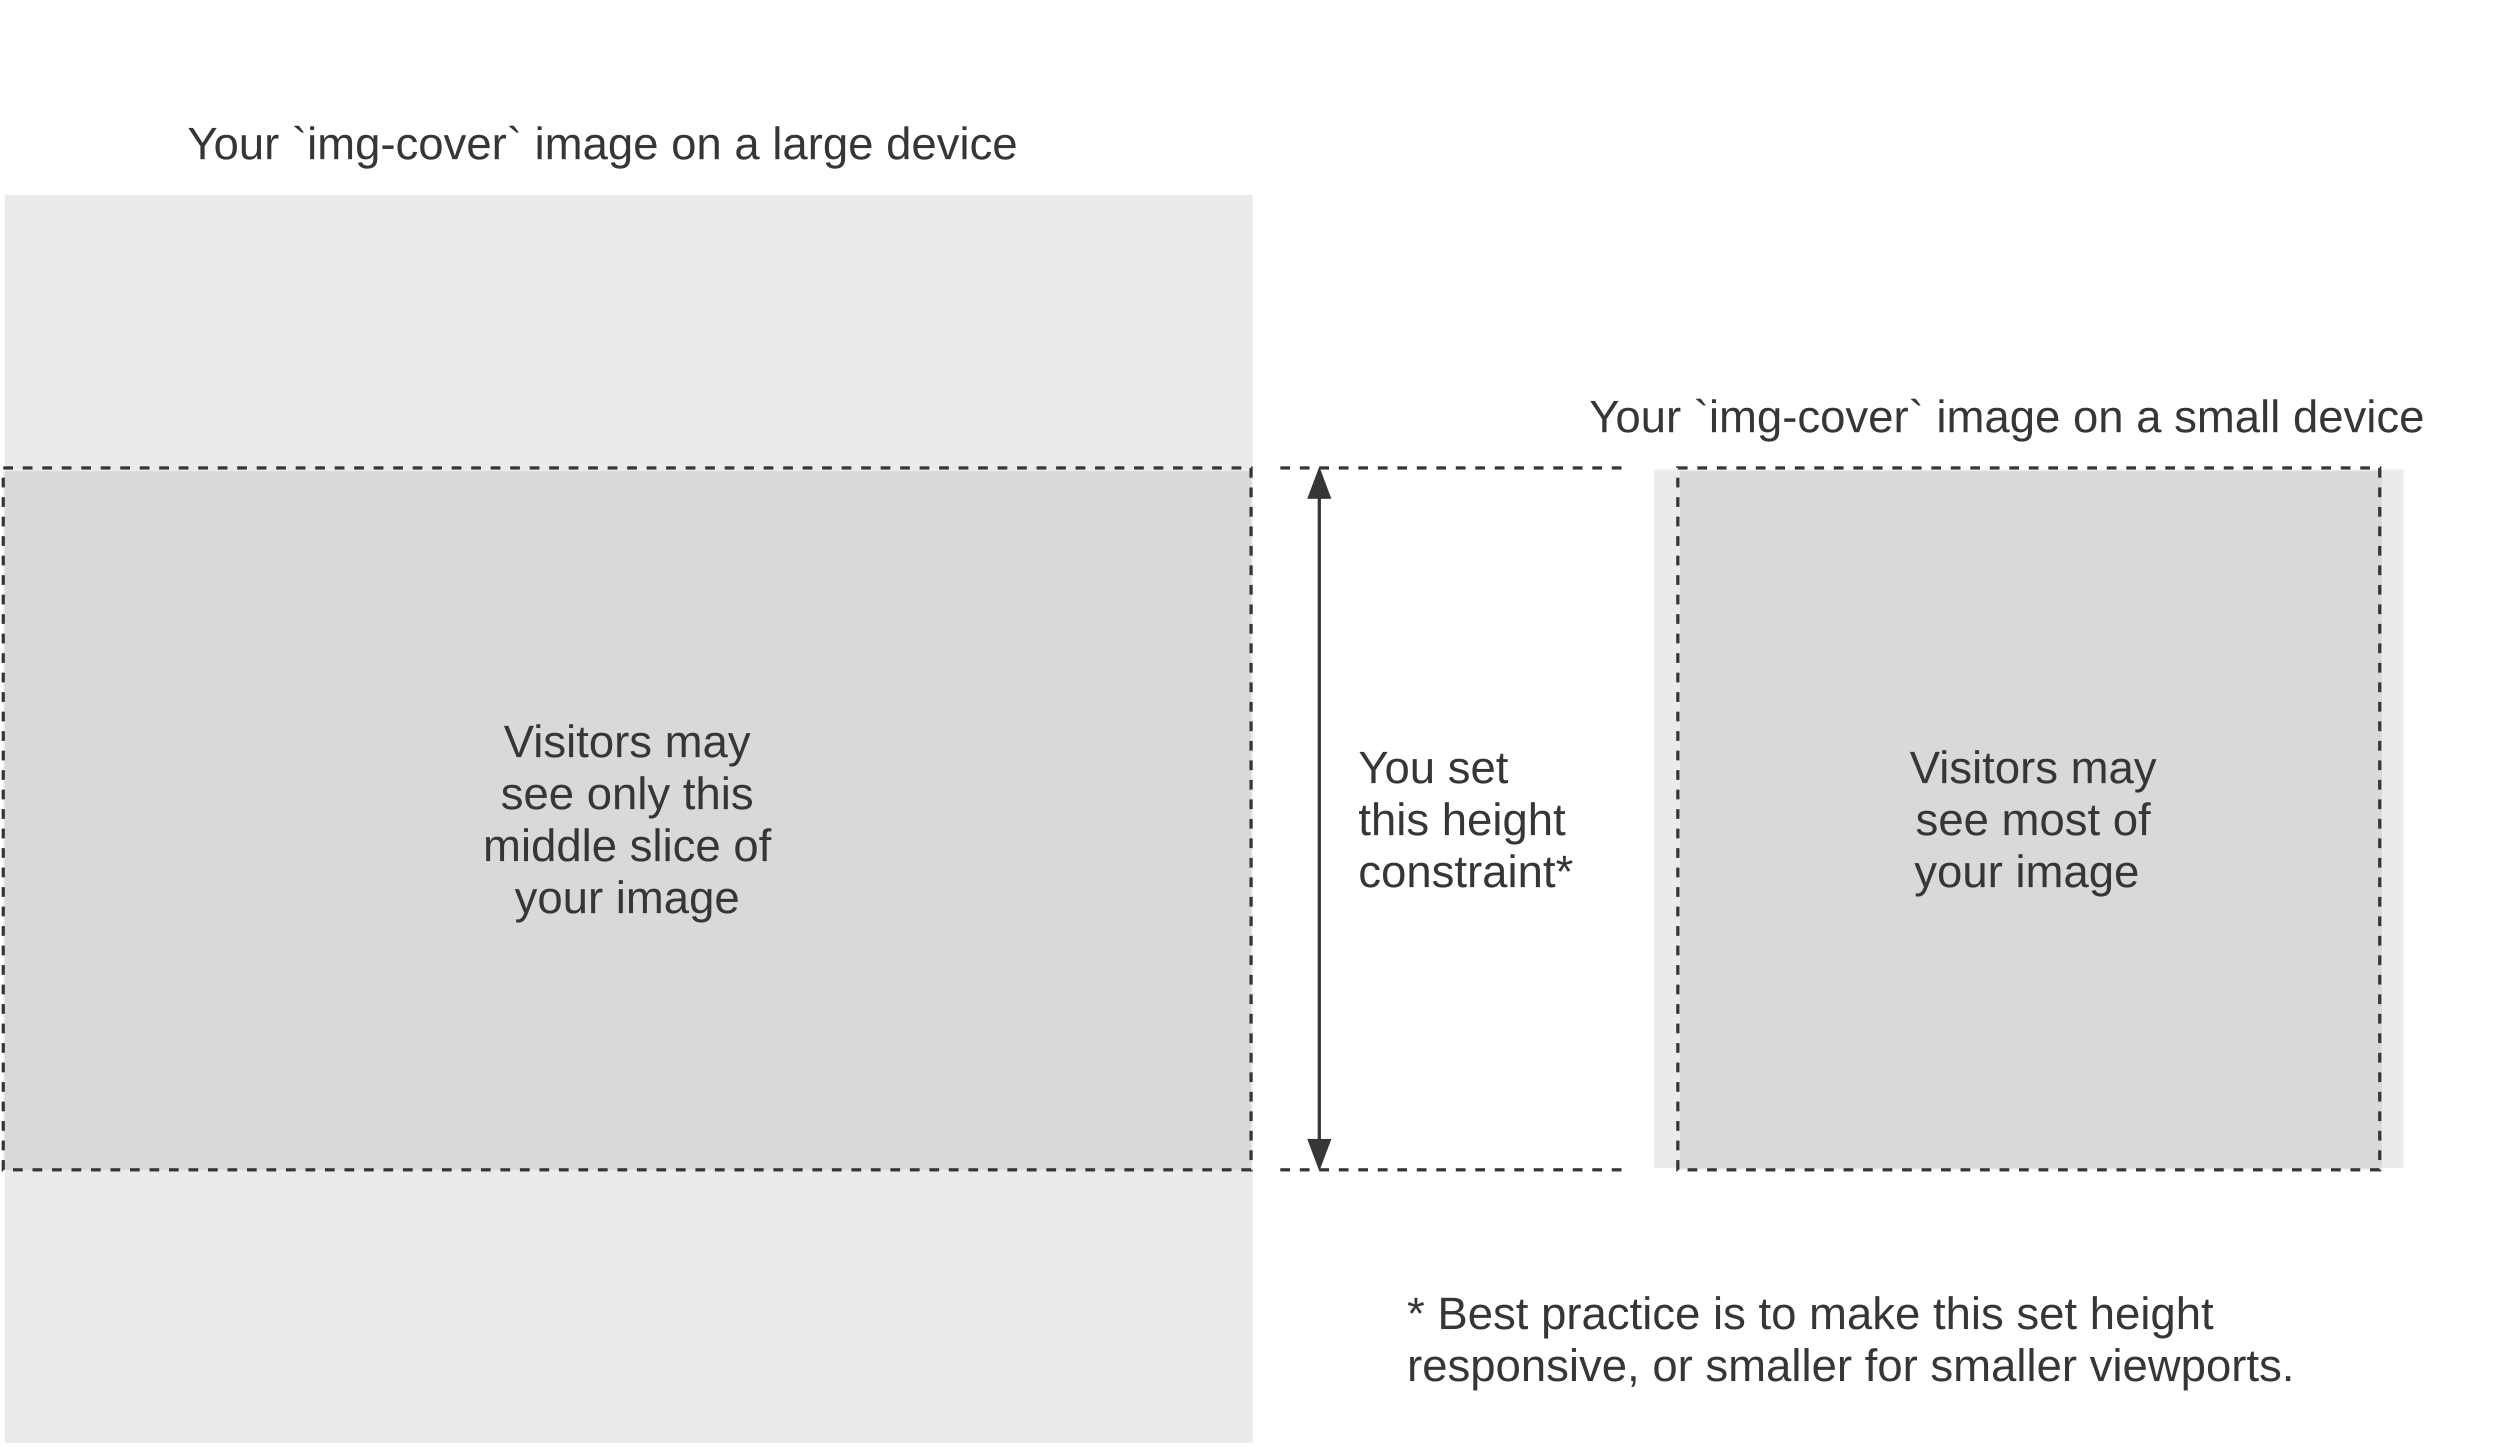
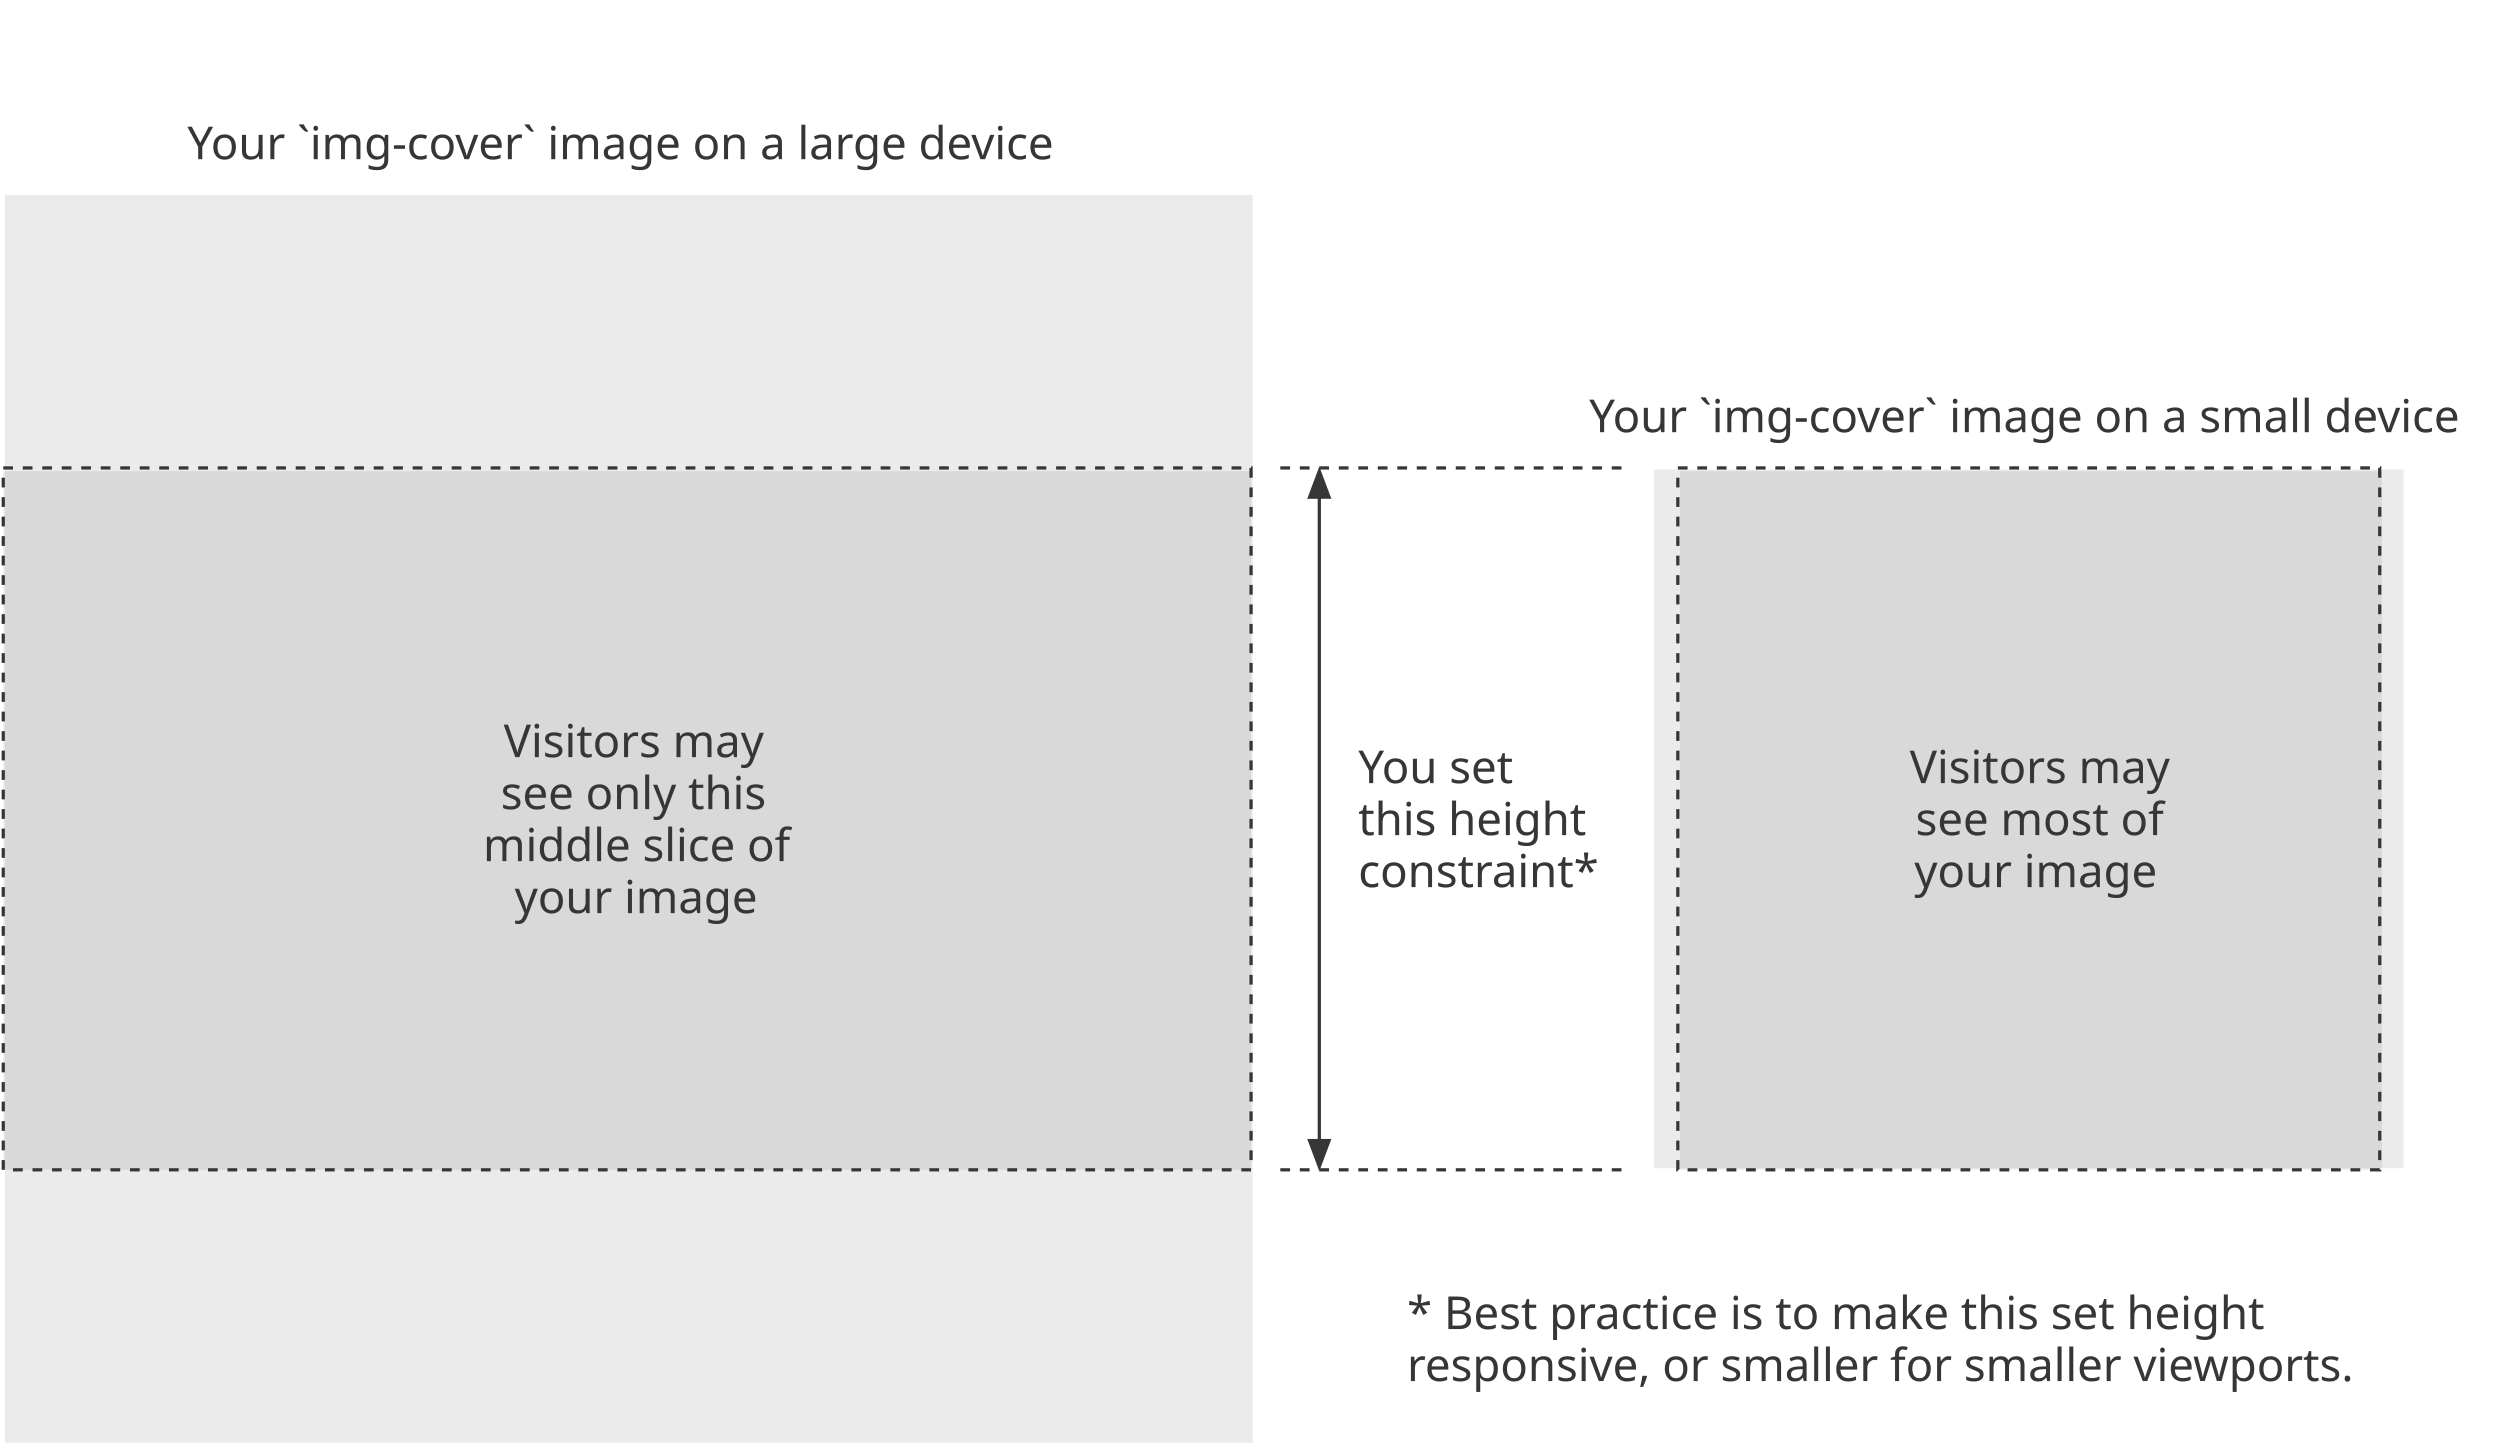
- <svg xmlns="http://www.w3.org/2000/svg" version="1.1" x="0" y="0" width="1538.686" height="890" viewBox="0, 0, 769.343, 445">
-   <style>
-     text {
-       font-family: Arial, sans-serif;
-     }
-   </style>
-   <path d="M1.5,60 L385.5,60 L385.5,444 L1.5,444 L1.5,60 z" fill="#363636" fill-opacity="0.1" />
-   <path d="M739.667,144.5 L739.667,359.5 L509,359.5 L509,144.5 L739.667,144.5 z" fill="#363636" fill-opacity="0.1" />
-   <path d="M733,145 L733,360 L517,360 L517,145 L733,145 z" fill="#363636" fill-opacity="0.1" />
-   <path d="M1,145 L385,145 L385,360 L1,360 L1,145 z" fill="#363636" fill-opacity="0.1" />
-   <path d="M1,144 L385,144 L385,360 L1,360 L1,144 z" fill-opacity="0" stroke="#363636" stroke-width="1" stroke-dasharray="3,3" />
-   <text transform="matrix(1, 0, 0, 1, 193.5, 44.5)">
-     <tspan x="-135.84" y="4.5" font-size="14" fill="#363636">Your `img-cover` image on a large device</tspan>
-   </text>
-   <text transform="matrix(1, 0, 0, 1, 625.671, 128.5)">
-     <tspan x="-136.609" y="4.5" font-size="14" fill="#363636">Your `img-cover` image on a small device</tspan>
-   </text>
-   <g>
-     <path d="M406,351 L406,153" fill-opacity="0" stroke="#363636" stroke-width="1" />
+ <svg xmlns="http://www.w3.org/2000/svg" version="1.1" x="0" y="0" width="1538.686" height="890" viewBox="0, 0, 1538.686, 890">
+   <g id="Layer_1">
+     <path d="M3,120 L771,120 L771,888 L3,888 L3,120 z" fill="#363636" fill-opacity="0.1" />
+     <path d="M1479.334,289 L1479.334,719 L1018,719 L1018,289 L1479.334,289 z" fill="#363636" fill-opacity="0.1" />
+     <path d="M1466,290 L1466,720 L1034,720 L1034,290 L1466,290 z" fill="#363636" fill-opacity="0.1" />
+     <path d="M2,290 L770,290 L770,720 L2,720 L2,290 z" fill="#363636" fill-opacity="0.1" />
+     <path d="M2,288 L770,288 L770,720 L2,720 L2,288 z" fill-opacity="0" stroke="#363636" stroke-width="2" stroke-dasharray="6,6" />
+     <text transform="matrix(2, 0, 0, 2, 371.813, 89)">
+       <tspan x="-128.247" y="4.5" font-family="ArialMT" font-size="14" fill="#363636">Your `img-cover` image on a large device</tspan>
+     </text>
+     <text transform="matrix(2, 0, 0, 2, 1236.155, 257)">
+       <tspan x="-129.016" y="4.5" font-family="ArialMT" font-size="14" fill="#363636">Your `img-cover` image on a small device</tspan>
+     </text>
    <g>
-       <path d="M403,351 L406,359 L409,351 z M409,153 L406,145 L403,153 z" fill="#363636" />
-       <path d="M403,351 L406,359 L409,351 z M409,153 L406,145 L403,153 z" fill-opacity="0" stroke="#363636" stroke-width="1" />
+       <path d="M812,702 L812,306" fill-opacity="0" stroke="#363636" stroke-width="2" />
+       <g>
+         <path d="M806,702 L812,718 L818,702 z M818,306 L812,290 L806,306 z" fill="#363636" />
+         <path d="M806,702 L812,718 L818,702 z M818,306 L812,290 L806,306 z" fill-opacity="0" stroke="#363636" stroke-width="2" />
+       </g>
    </g>
+     <g>
+       <text transform="matrix(2, 0, 0, 2, 883.19, 473)">
+         <tspan x="-23.595" y="4.5" font-family="ArialMT" font-size="14" fill="#363636">You set </tspan>
+       </text>
+       <text transform="matrix(2, 0, 0, 2, 900.82, 505)">
+         <tspan x="-32.41" y="4.5" font-family="ArialMT" font-size="14" fill="#363636">this height </tspan>
+       </text>
+       <text transform="matrix(2, 0, 0, 2, 903.145, 537)">
+         <tspan x="-33.572" y="4.5" font-family="ArialMT" font-size="14" fill="#363636">constraint*</tspan>
+       </text>
+     </g>
+     <path d="M788,288 L1004,288 M788,720 L1004,720" fill-opacity="0" stroke="#363636" stroke-width="2" stroke-dasharray="6,6" />
+     <g>
+       <text transform="matrix(2, 0, 0, 2, 1115.227, 809)">
+         <tspan x="-124.613" y="4.5" font-family="ArialMT" font-size="14" fill="#363636">* Best practice is to make this set height</tspan>
+       </text>
+       <text transform="matrix(2, 0, 0, 2, 1140.082, 841)">
+         <tspan x="-137.041" y="4.5" font-family="ArialMT" font-size="14" fill="#363636">responsive, or smaller for smaller viewports.</tspan>
+       </text>
+     </g>
+     <g>
+       <text transform="matrix(2, 0, 0, 2, 1252.341, 473)">
+         <tspan x="-38.491" y="4.5" font-family="ArialMT" font-size="14" fill="#363636">Visitors may</tspan>
+       </text>
+       <text transform="matrix(2, 0, 0, 2, 1252.341, 505)">
+         <tspan x="-36.683" y="4.5" font-family="ArialMT" font-size="14" fill="#363636">see most of</tspan>
+       </text>
+       <text transform="matrix(2, 0, 0, 2, 1252.343, 537)">
+         <tspan x="-37.072" y="4.5" font-family="ArialMT" font-size="14" fill="#363636"> your image</tspan>
+       </text>
+     </g>
+     <g>
+       <text transform="matrix(2, 0, 0, 2, 386.999, 457)">
+         <tspan x="-38.491" y="4.5" font-family="ArialMT" font-size="14" fill="#363636">Visitors may</tspan>
+       </text>
+       <text transform="matrix(2, 0, 0, 2, 387, 489)">
+         <tspan x="-39.41" y="4.5" font-family="ArialMT" font-size="14" fill="#363636">see only this </tspan>
+       </text>
+       <text transform="matrix(2, 0, 0, 2, 386.999, 521)">
+         <tspan x="-44.852" y="4.5" font-family="ArialMT" font-size="14" fill="#363636">middle slice of </tspan>
+       </text>
+       <text transform="matrix(2, 0, 0, 2, 387.001, 553)">
+         <tspan x="-35.127" y="4.5" font-family="ArialMT" font-size="14" fill="#363636">your image</tspan>
+       </text>
+     </g>
+     <path d="M1032.666,288 L1464.666,288 L1464.666,720 L1032.666,720 L1032.666,288 z" fill-opacity="0" stroke="#363636" stroke-width="2" stroke-dasharray="6,6" />
  </g>
-   <g>
-     <text transform="matrix(1, 0, 0, 1, 441.595, 236.5)">
-       <tspan x="-23.595" y="4.5" font-size="14" fill="#363636">You set </tspan>
-     </text>
-     <text transform="matrix(1, 0, 0, 1, 450.41, 252.5)">
-       <tspan x="-32.41" y="4.5" font-size="14" fill="#363636">this height </tspan>
-     </text>
-     <text transform="matrix(1, 0, 0, 1, 451.572, 268.5)">
-       <tspan x="-33.572" y="4.5" font-size="14" fill="#363636">constraint*</tspan>
-     </text>
-   </g>
-   <path d="M394,144 L502,144 M394,360 L502,360" fill-opacity="0" stroke="#363636" stroke-width="1" stroke-dasharray="3,3" />
-   <g>
-     <text transform="matrix(1, 0, 0, 1, 557.613, 404.5)">
-       <tspan x="-124.613" y="4.5" font-size="14" fill="#363636">* Best practice is to make this set height</tspan>
-     </text>
-     <text transform="matrix(1, 0, 0, 1, 570.041, 420.5)">
-       <tspan x="-137.041" y="4.5" font-size="14" fill="#363636">responsive, or smaller for smaller viewports.</tspan>
-     </text>
-   </g>
-   <text transform="matrix(1, 0, 0, 1, 625.671, 252.5)">
-     <tspan x="-37.991" y="-11.5" font-size="14" fill="#363636">Visitors may</tspan>
-     <tspan x="-36.183" y="4.5" font-size="14" fill="#363636">see most of</tspan>
-     <tspan x="-36.572" y="20.5" font-size="14" fill="#363636"> your image</tspan>
-   </text>
-   <text transform="matrix(1, 0, 0, 1, 193, 252.5)">
-     <tspan x="-37.991" y="-19.5" font-size="14" fill="#363636">Visitors may</tspan>
-     <tspan x="-38.91" y="-3.5" font-size="14" fill="#363636">see only this </tspan>
-     <tspan x="-44.352" y="12.5" font-size="14" fill="#363636">middle slice of </tspan>
-     <tspan x="-34.627" y="28.5" font-size="14" fill="#363636">your image</tspan>
-   </text>
-   <path d="M516.333,144 L732.333,144 L732.333,360 L516.333,360 L516.333,144 z" fill-opacity="0" stroke="#363636" stroke-width="1" stroke-dasharray="3,3" />
</svg>
